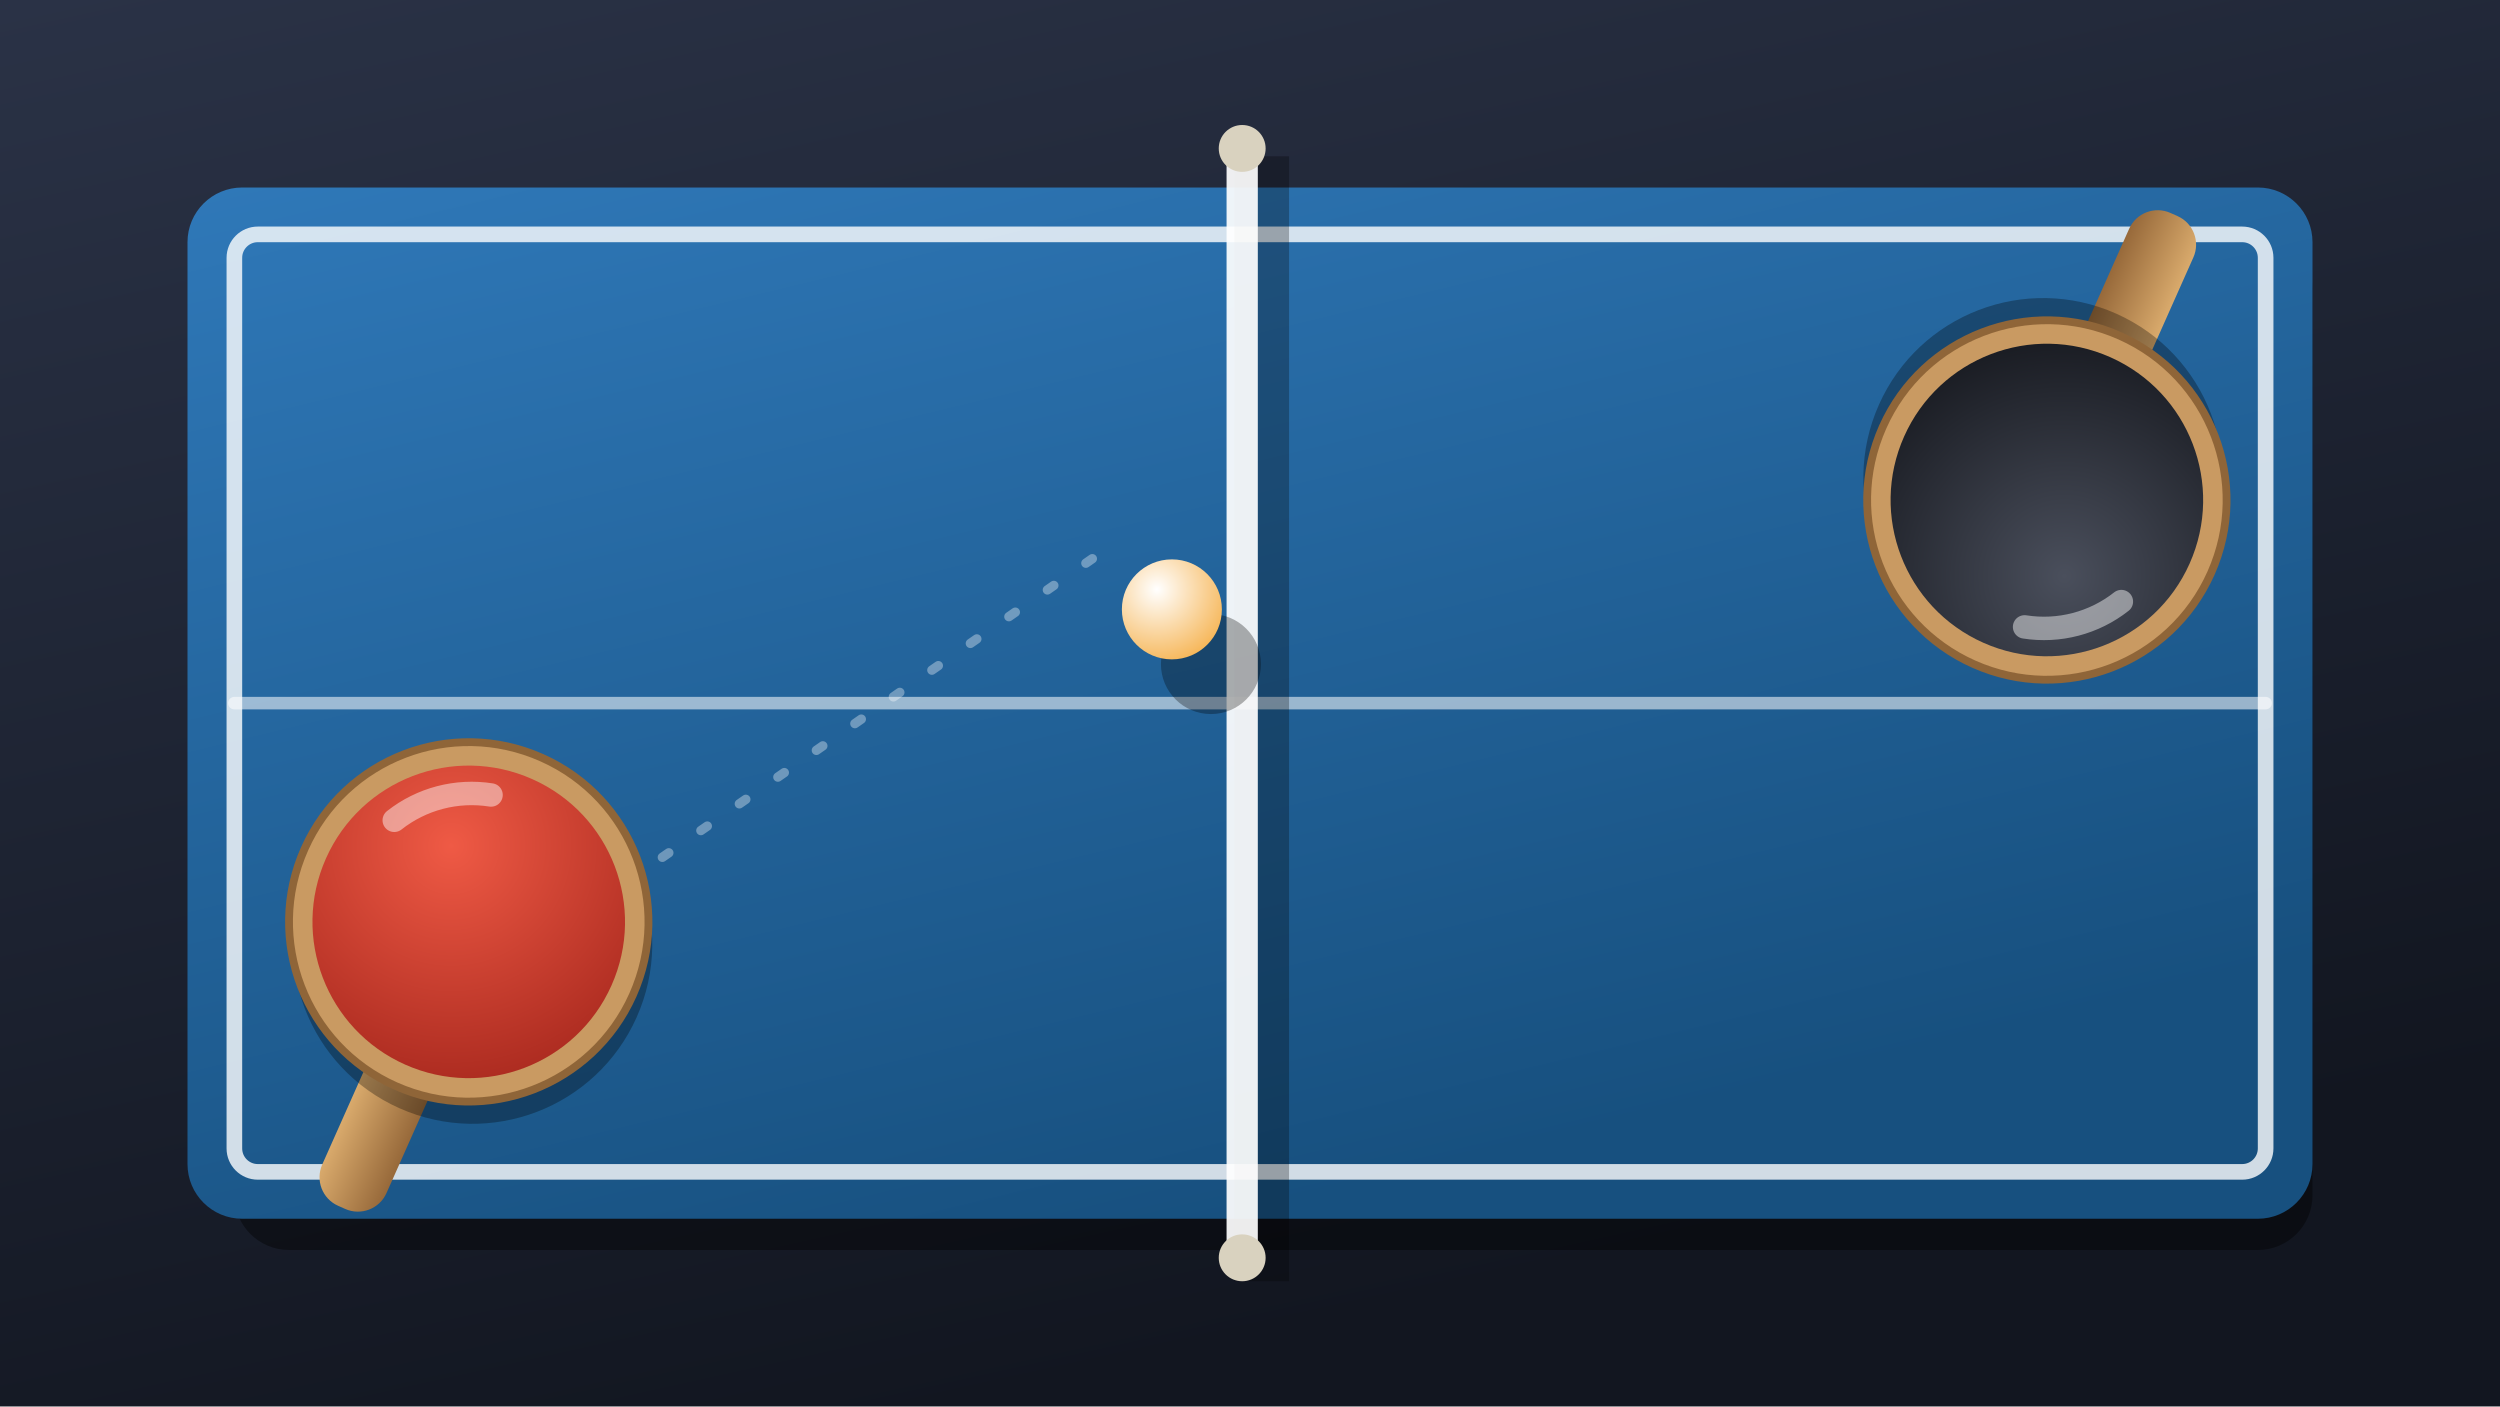
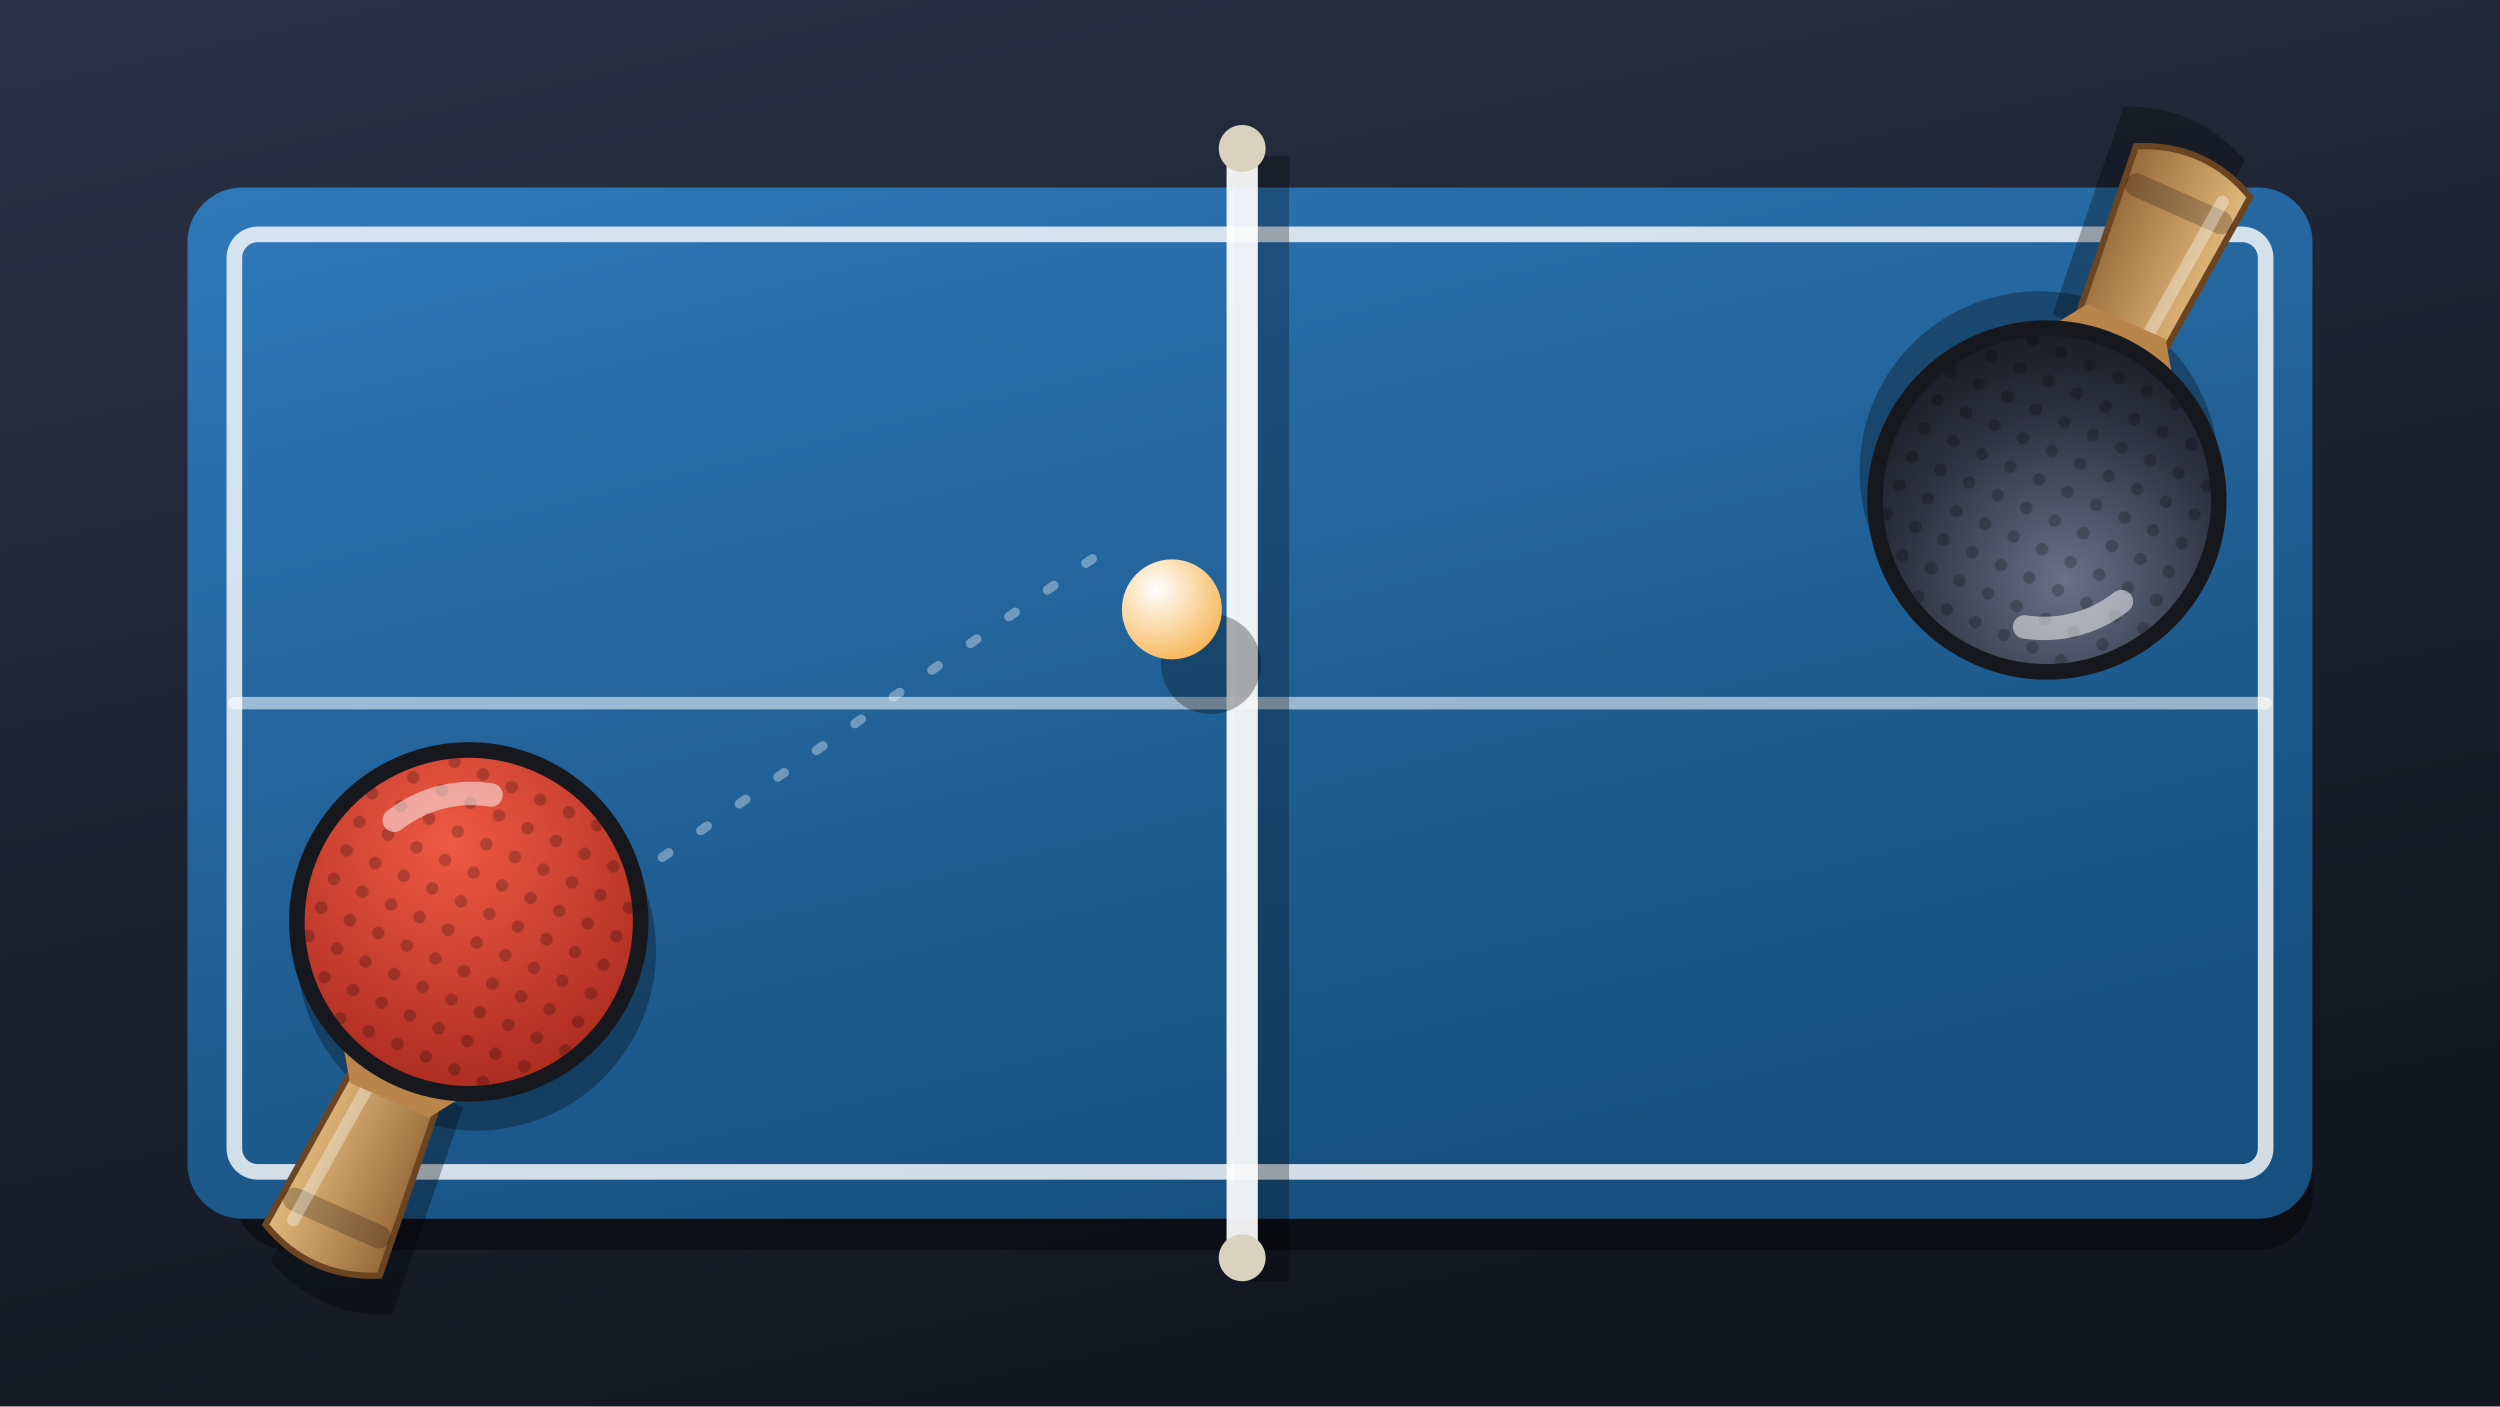
<svg xmlns="http://www.w3.org/2000/svg" width="320" height="180" viewBox="0 0 320 180">
  <rect width="320" height="180" fill="#121620" />
  <defs>
    <linearGradient id="paddles-floor" x1="0" y1="0" x2="0.4" y2="1">
      <stop offset="0" stop-color="#2a3246" />
      <stop offset="1" stop-color="#121620" />
    </linearGradient>
    <linearGradient id="paddles-table" x1="0" y1="0" x2="0.5" y2="1">
      <stop offset="0" stop-color="#2f78b8" />
      <stop offset="1" stop-color="#17507f" />
    </linearGradient>
    <linearGradient id="paddles-handle" x1="0" y1="0" x2="1" y2="0">
-       <stop offset="0" stop-color="#d9aa6c" />
+       <stop offset="0" stop-color="#e2b97c" />
      <stop offset="1" stop-color="#97693a" />
    </linearGradient>
    <radialGradient id="paddles-red" cx="0.35" cy="0.3" r="0.85" fx="0.35" fy="0.3">
      <stop offset="0" stop-color="#ef5a45" />
      <stop offset="1" stop-color="#a5261c" />
    </radialGradient>
    <radialGradient id="paddles-black" cx="0.35" cy="0.3" r="0.85" fx="0.35" fy="0.3">
-       <stop offset="0" stop-color="#4a4f5c" />
+       <stop offset="0" stop-color="#6a7188" />
+       <stop offset="0.6" stop-color="#2c3040" />
      <stop offset="1" stop-color="#14161c" />
    </radialGradient>
+     <pattern id="paddles-pimple" width="4" height="4" patternUnits="userSpaceOnUse">
+       <circle cx="2" cy="2" r="0.8" fill="#000" fill-opacity="0.22" />
+     </pattern>
    <radialGradient id="paddles-ball" cx="0.35" cy="0.3" r="0.75" fx="0.35" fy="0.3">
      <stop offset="0" stop-color="#fff" />
      <stop offset="1" stop-color="#f6b75a" />
    </radialGradient>
  </defs>
  <rect x="0" y="0" width="320" height="180" fill="url(#paddles-floor)" />
  <rect x="30" y="30" width="266" height="130" rx="7" fill="rgba(0,0,0,0.4)" />
  <rect x="24" y="24" width="272" height="132" rx="7" fill="url(#paddles-table)" />
  <rect x="30" y="30" width="260" height="120" rx="3" fill="none" stroke="#fff" stroke-opacity="0.8" stroke-width="2" />
  <path d="M30 90L290 90" stroke="#fff" stroke-width="1.6" stroke-linecap="round" fill="none" stroke-opacity="0.55" />
  <rect x="158" y="20" width="7" height="144" fill="rgba(0,0,0,0.28)" />
  <rect x="157" y="19" width="4" height="142" fill="#fff" fill-opacity="0.92" />
  <circle cx="159" cy="19" r="3" fill="#d9d2bf" />
  <circle cx="159" cy="161" r="3" fill="#d9d2bf" />
  <g stroke="#fff" stroke-opacity="0.35" stroke-width="1.2" stroke-dasharray="1 5" stroke-linecap="round">
    <path d="M70 120L142 70" />
  </g>
  <circle cx="150" cy="78" r="6.4" fill="rgba(0,0,0,0.3)" transform="translate(5 7)" />
  <circle cx="150" cy="78" r="6.4" fill="url(#paddles-ball)" />
  <g transform="translate(60 118) rotate(24)">
-     <rect x="-4.5" y="14" width="9" height="26" rx="4" fill="url(#paddles-handle)" />
-     <rect x="-4.5" y="14" width="9" height="5" rx="2" fill="rgba(0,0,0,0.25)" />
-     <circle cx="1.6" cy="2.4" r="23" fill="rgba(0,0,0,0.3)" />
-     <circle cx="0" cy="0" r="23" fill="#c99a62" stroke="#8f6538" stroke-width="1" />
-     <circle cx="0" cy="0" r="20" fill="url(#paddles-red)" />
-     <path d="M-14 -8A16 16 0 0 1 -4 -16" fill="none" stroke="#fff" stroke-opacity="0.45" stroke-width="3" stroke-linecap="round" />
+     <path d="M-6 19L-8.5 47Q0 51 8.5 47L6 19Z" fill="rgba(0,0,0,0.3)" transform="translate(3 3)" />
+     <circle cx="2.4" cy="3" r="23" fill="rgba(0,0,0,0.3)" />
+     <path d="M-5.5 18L-8 46Q0 50 8 46L5.5 18Z" fill="url(#paddles-handle)" stroke="#6b4522" stroke-width="0.8" />
+     <rect x="-7.4" y="40" width="14.8" height="3" rx="1.5" fill="rgba(0,0,0,0.22)" />
+     <path d="M-3 22L-5 44" fill="none" stroke="#fff" stroke-opacity="0.35" stroke-width="1.6" stroke-linecap="round" />
+     <path d="M-13 14L-5.5 25L5.5 25L13 14Z" fill="#b9854b" />
+     <circle cx="0" cy="0" r="23" fill="#17181d" />
+     <circle cx="0" cy="0" r="21" fill="url(#paddles-red)" />
+     <circle cx="0" cy="0" r="21" fill="url(#paddles-pimple)" />
+     <path d="M-14 -8A16 16 0 0 1 -4 -16" fill="none" stroke="#fff" stroke-opacity="0.5" stroke-width="3" stroke-linecap="round" />
  </g>
  <g transform="translate(262 64) rotate(204)">
-     <rect x="-4.5" y="14" width="9" height="26" rx="4" fill="url(#paddles-handle)" />
-     <rect x="-4.5" y="14" width="9" height="5" rx="2" fill="rgba(0,0,0,0.25)" />
-     <circle cx="1.6" cy="2.4" r="23" fill="rgba(0,0,0,0.3)" />
-     <circle cx="0" cy="0" r="23" fill="#c99a62" stroke="#8f6538" stroke-width="1" />
-     <circle cx="0" cy="0" r="20" fill="url(#paddles-black)" />
-     <path d="M-14 -8A16 16 0 0 1 -4 -16" fill="none" stroke="#fff" stroke-opacity="0.45" stroke-width="3" stroke-linecap="round" />
+     <path d="M-6 19L-8.5 47Q0 51 8.5 47L6 19Z" fill="rgba(0,0,0,0.3)" transform="translate(3 3)" />
+     <circle cx="2.4" cy="3" r="23" fill="rgba(0,0,0,0.3)" />
+     <path d="M-5.5 18L-8 46Q0 50 8 46L5.5 18Z" fill="url(#paddles-handle)" stroke="#6b4522" stroke-width="0.8" />
+     <rect x="-7.4" y="40" width="14.8" height="3" rx="1.5" fill="rgba(0,0,0,0.22)" />
+     <path d="M-3 22L-5 44" fill="none" stroke="#fff" stroke-opacity="0.35" stroke-width="1.6" stroke-linecap="round" />
+     <path d="M-13 14L-5.5 25L5.5 25L13 14Z" fill="#b9854b" />
+     <circle cx="0" cy="0" r="23" fill="#17181d" />
+     <circle cx="0" cy="0" r="21" fill="url(#paddles-black)" />
+     <circle cx="0" cy="0" r="21" fill="url(#paddles-pimple)" />
+     <path d="M-14 -8A16 16 0 0 1 -4 -16" fill="none" stroke="#fff" stroke-opacity="0.5" stroke-width="3" stroke-linecap="round" />
  </g>
</svg>
